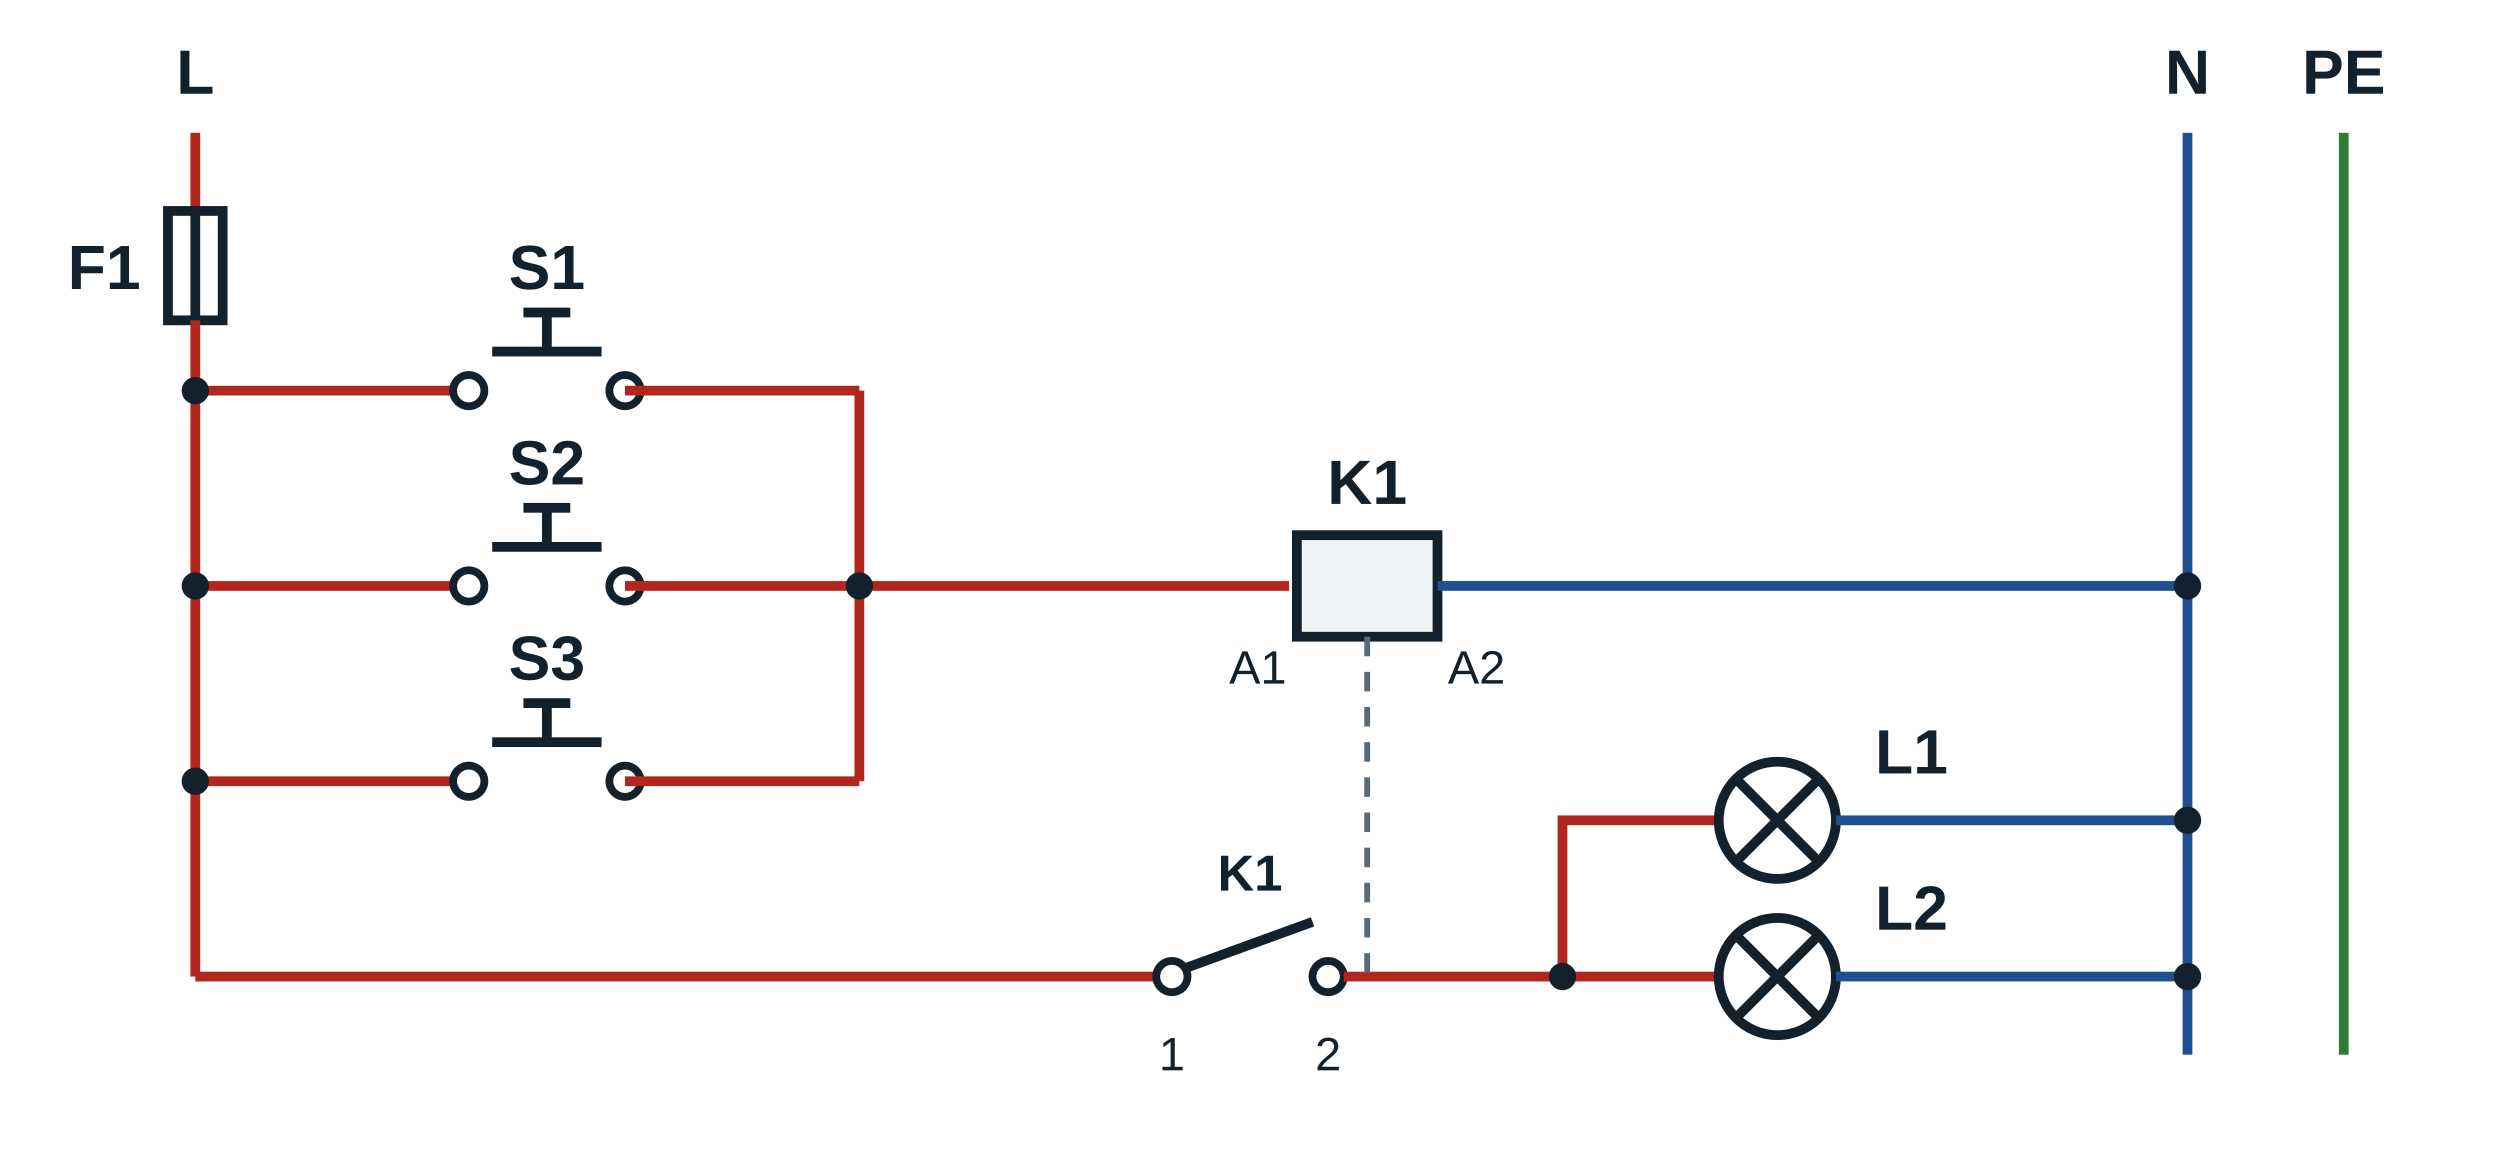
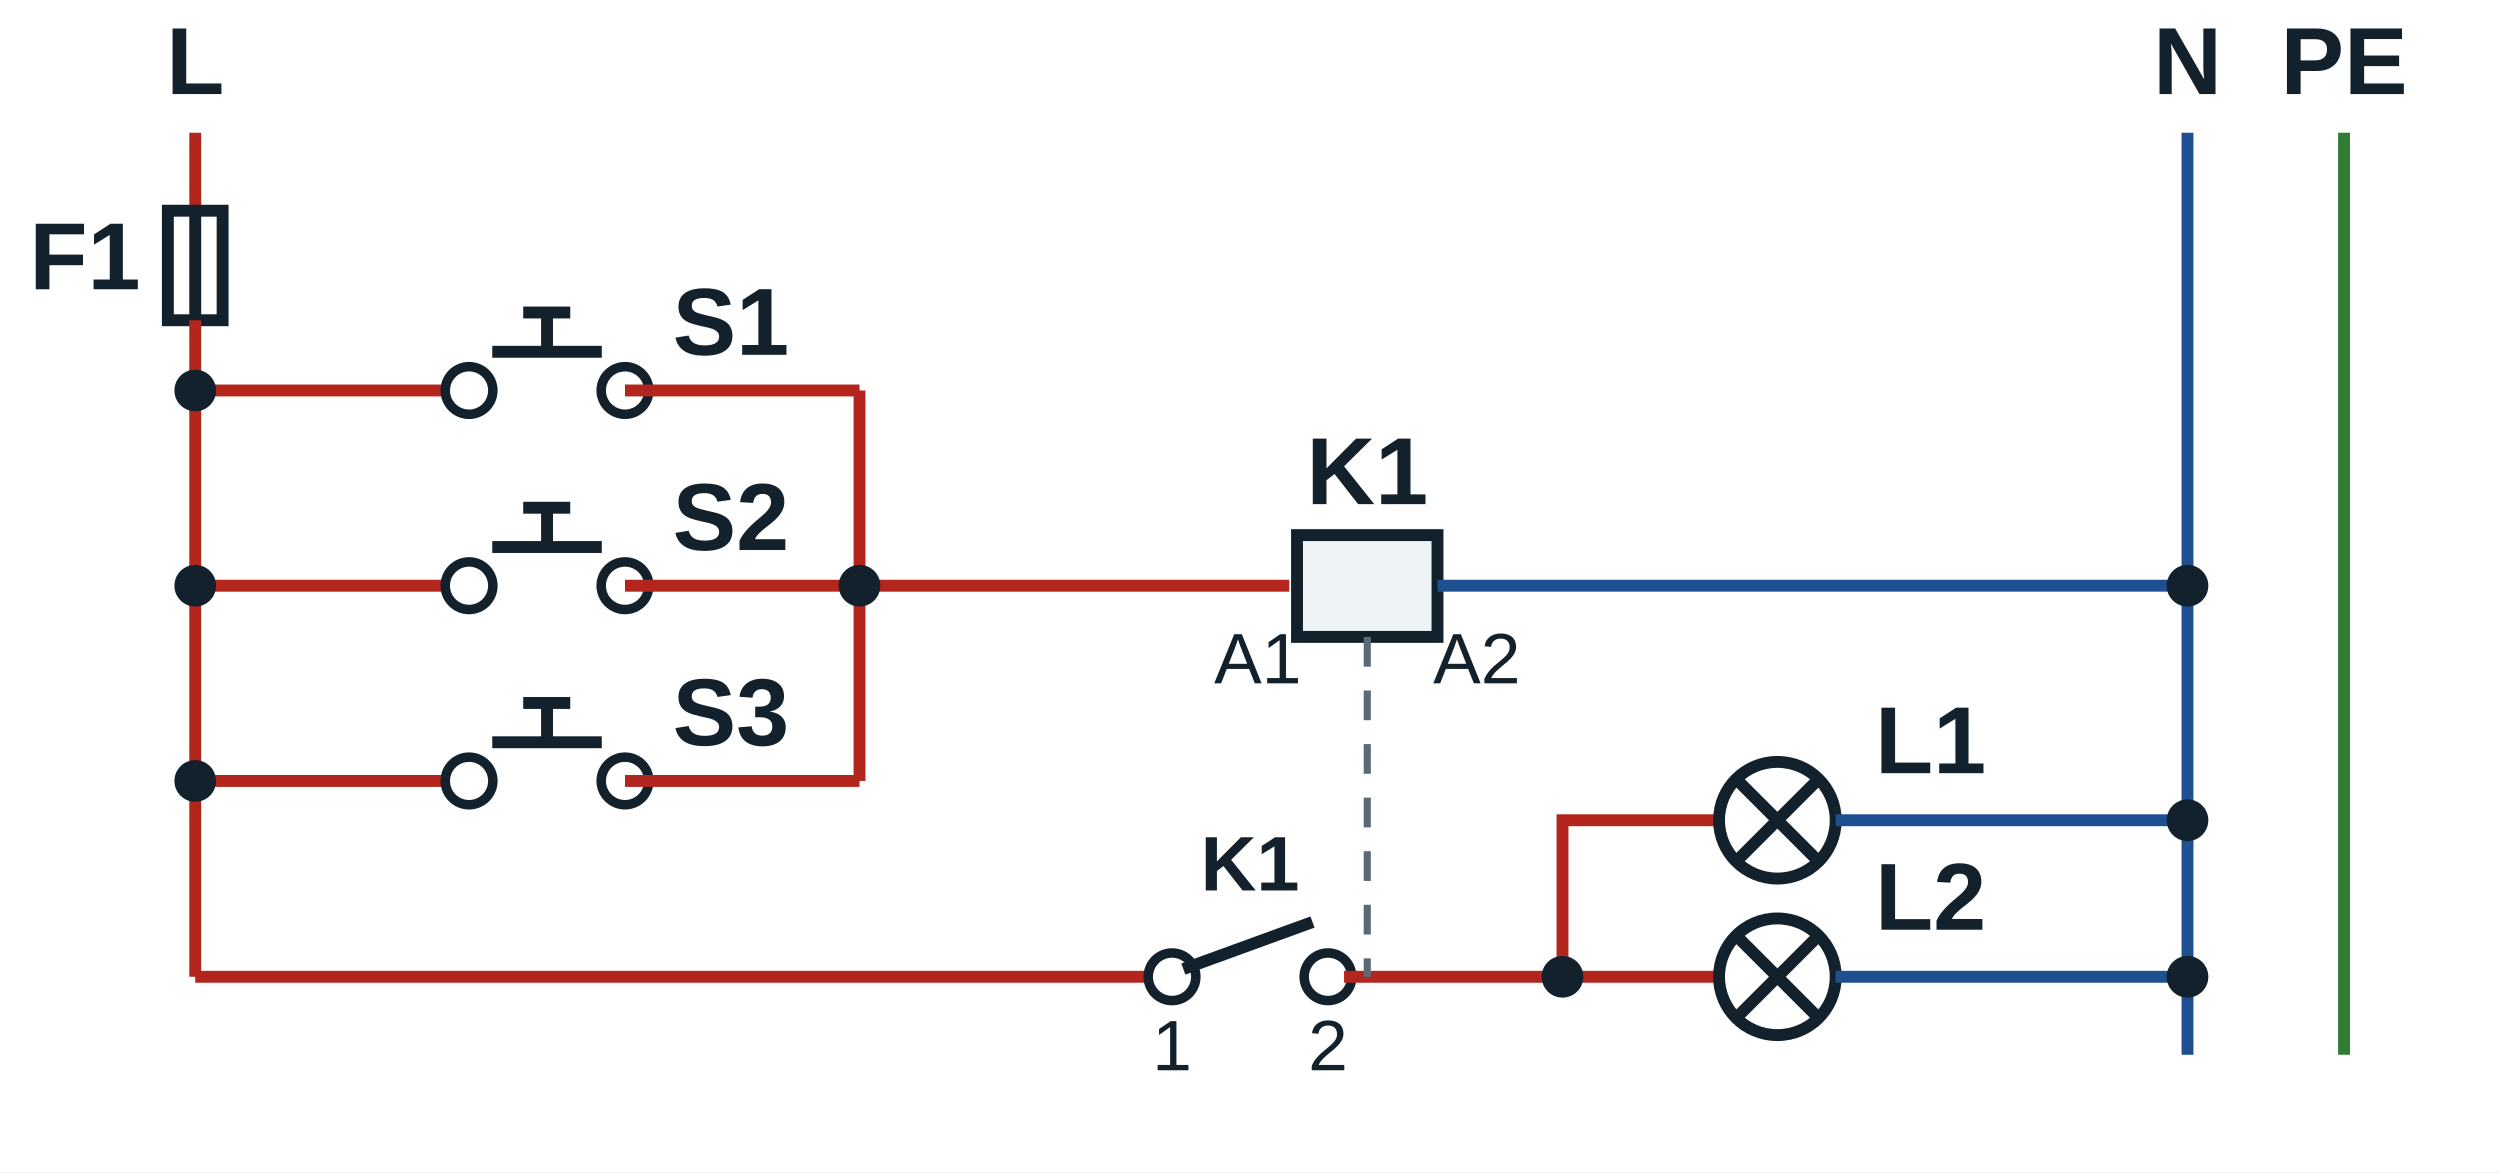
- <svg xmlns="http://www.w3.org/2000/svg" viewBox="0 0 640 300" font-family="Arial, sans-serif">
-   <rect width="640" height="300" fill="#fff" />
-   <text x="50" y="24" font-size="16" text-anchor="middle" fill="#13212c" font-weight="bold">L</text>
-   <text x="560" y="24" font-size="16" text-anchor="middle" fill="#13212c" font-weight="bold">N</text>
-   <path d="M560 34V270" fill="none" stroke="#1d4f91" stroke-width="2.5" />
-   <text x="600" y="24" font-size="16" text-anchor="middle" fill="#13212c" font-weight="bold">PE</text>
-   <path d="M600 34V270" fill="none" stroke="#2e7d32" stroke-width="2.5" />
-   <path d="M50 34V54" fill="none" stroke="#b3261e" stroke-width="2.5" />
-   <rect x="43" y="54" width="14" height="28" fill="#fff" stroke="#13212c" stroke-width="2.5" />
-   <path d="M50 54V82" fill="none" stroke="#13212c" stroke-width="2.5" />
-   <text x="36" y="74" font-size="16" text-anchor="end" fill="#13212c" font-weight="bold">F1</text>
-   <path d="M50 82V250" fill="none" stroke="#b3261e" stroke-width="2.5" />
-   <path d="M50 100H120" fill="none" stroke="#b3261e" stroke-width="2.5" />
-   <circle cx="50" cy="100" r="3.5" fill="#13212c" />
-   <circle cx="120" cy="100" r="4" fill="#fff" stroke="#13212c" stroke-width="2" />
-   <circle cx="160" cy="100" r="4" fill="#fff" stroke="#13212c" stroke-width="2" />
-   <path d="M126 90H154M140 90V80M134 80H146" fill="none" stroke="#13212c" stroke-width="2.5" />
-   <text x="140" y="74" font-size="16" text-anchor="middle" fill="#13212c" font-weight="bold">S1</text>
-   <path d="M160 100H220" fill="none" stroke="#b3261e" stroke-width="2.5" />
-   <path d="M50 150H120" fill="none" stroke="#b3261e" stroke-width="2.5" />
-   <circle cx="50" cy="150" r="3.5" fill="#13212c" />
-   <circle cx="120" cy="150" r="4" fill="#fff" stroke="#13212c" stroke-width="2" />
-   <circle cx="160" cy="150" r="4" fill="#fff" stroke="#13212c" stroke-width="2" />
-   <path d="M126 140H154M140 140V130M134 130H146" fill="none" stroke="#13212c" stroke-width="2.5" />
-   <text x="140" y="124" font-size="16" text-anchor="middle" fill="#13212c" font-weight="bold">S2</text>
-   <path d="M160 150H220" fill="none" stroke="#b3261e" stroke-width="2.5" />
-   <path d="M50 200H120" fill="none" stroke="#b3261e" stroke-width="2.5" />
-   <circle cx="50" cy="200" r="3.5" fill="#13212c" />
-   <circle cx="120" cy="200" r="4" fill="#fff" stroke="#13212c" stroke-width="2" />
-   <circle cx="160" cy="200" r="4" fill="#fff" stroke="#13212c" stroke-width="2" />
-   <path d="M126 190H154M140 190V180M134 180H146" fill="none" stroke="#13212c" stroke-width="2.5" />
-   <text x="140" y="174" font-size="16" text-anchor="middle" fill="#13212c" font-weight="bold">S3</text>
-   <path d="M160 200H220" fill="none" stroke="#b3261e" stroke-width="2.5" />
-   <path d="M220 100V200M220 150H330" fill="none" stroke="#b3261e" stroke-width="2.5" />
-   <circle cx="220" cy="150" r="3.5" fill="#13212c" />
-   <rect x="332" y="137" width="36" height="26" fill="#eef3f6" stroke="#13212c" stroke-width="2.5" />
-   <text x="350" y="129" font-size="16" text-anchor="middle" fill="#13212c" font-weight="bold">K1</text>
-   <text x="322" y="175" font-size="12" text-anchor="middle" fill="#13212c">A1</text>
-   <text x="378" y="175" font-size="12" text-anchor="middle" fill="#13212c">A2</text>
-   <path d="M368 150H560" fill="none" stroke="#1d4f91" stroke-width="2.5" />
-   <circle cx="560" cy="150" r="3.5" fill="#13212c" />
-   <path d="M50 250H300" fill="none" stroke="#b3261e" stroke-width="2.5" />
-   <circle cx="300" cy="250" r="4" fill="#fff" stroke="#13212c" stroke-width="2" />
-   <circle cx="340" cy="250" r="4" fill="#fff" stroke="#13212c" stroke-width="2" />
-   <path d="M303 248L336 236" fill="none" stroke="#13212c" stroke-width="2.5" />
-   <text x="300" y="274" font-size="12" text-anchor="middle" fill="#13212c">1</text>
-   <text x="340" y="274" font-size="12" text-anchor="middle" fill="#13212c">2</text>
-   <text x="320" y="228" font-size="13" text-anchor="middle" fill="#13212c" font-weight="bold">K1</text>
-   <path d="M344 250H440M400 250V210H440" fill="none" stroke="#b3261e" stroke-width="2.5" />
-   <circle cx="400" cy="250" r="3.5" fill="#13212c" />
-   <circle cx="455" cy="210" r="15" fill="#fff" stroke="#13212c" stroke-width="2.5" />
-   <path d="M444.5 199.5L465.5 220.5M465.5 199.5L444.5 220.5" fill="none" stroke="#13212c" stroke-width="2.5" />
-   <text x="480" y="198" font-size="16" text-anchor="start" fill="#13212c" font-weight="bold">L1</text>
-   <path d="M470 210H560" fill="none" stroke="#1d4f91" stroke-width="2.5" />
-   <circle cx="560" cy="210" r="3.5" fill="#13212c" />
-   <circle cx="455" cy="250" r="15" fill="#fff" stroke="#13212c" stroke-width="2.5" />
-   <path d="M444.5 239.5L465.5 260.5M465.5 239.5L444.5 260.5" fill="none" stroke="#13212c" stroke-width="2.5" />
-   <text x="480" y="238" font-size="16" text-anchor="start" fill="#13212c" font-weight="bold">L2</text>
-   <path d="M470 250H560" fill="none" stroke="#1d4f91" stroke-width="2.5" />
-   <circle cx="560" cy="250" r="3.5" fill="#13212c" />
-   <path d="M350 163V250" fill="none" stroke="#5b6b76" stroke-width="1.5" stroke-dasharray="5 4" />
+ <svg xmlns="http://www.w3.org/2000/svg" viewBox="0 0 420 196.9" font-family="Arial, sans-serif">
+   <rect width="420" height="196.9" fill="#fff" />
+   <text x="32.8" y="15.8" font-size="16" text-anchor="middle" fill="#13212c" font-weight="bold">L</text>
+   <text x="367.5" y="15.8" font-size="16" text-anchor="middle" fill="#13212c" font-weight="bold">N</text>
+   <path d="M367.5 22.3V177.2" fill="none" stroke="#1d4f91" stroke-width="2" />
+   <text x="393.8" y="15.8" font-size="16" text-anchor="middle" fill="#13212c" font-weight="bold">PE</text>
+   <path d="M393.8 22.3V177.2" fill="none" stroke="#2e7d32" stroke-width="2" />
+   <path d="M32.8 22.3V35.4" fill="none" stroke="#b3261e" stroke-width="2" />
+   <rect x="28.2" y="35.4" width="9.2" height="18.4" fill="#fff" stroke="#13212c" stroke-width="2" />
+   <path d="M32.8 35.4V53.8" fill="none" stroke="#13212c" stroke-width="2" />
+   <text x="23.6" y="48.6" font-size="16" text-anchor="end" fill="#13212c" font-weight="bold">F1</text>
+   <path d="M32.8 53.8V164.1" fill="none" stroke="#b3261e" stroke-width="2" />
+   <path d="M32.8 65.6H78.8" fill="none" stroke="#b3261e" stroke-width="2" />
+   <circle cx="32.8" cy="65.6" r="3.5" fill="#13212c" />
+   <circle cx="78.8" cy="65.6" r="4" fill="#fff" stroke="#13212c" stroke-width="1.6" />
+   <circle cx="105" cy="65.6" r="4" fill="#fff" stroke="#13212c" stroke-width="1.6" />
+   <path d="M82.7 59.1H101.1M91.9 59.1V52.5M87.9 52.5H95.8" fill="none" stroke="#13212c" stroke-width="2" />
+   <text x="113" y="59.6" font-size="16" text-anchor="start" fill="#13212c" font-weight="bold">S1</text>
+   <path d="M105 65.6H144.4" fill="none" stroke="#b3261e" stroke-width="2" />
+   <path d="M32.8 98.4H78.8" fill="none" stroke="#b3261e" stroke-width="2" />
+   <circle cx="32.8" cy="98.4" r="3.5" fill="#13212c" />
+   <circle cx="78.8" cy="98.4" r="4" fill="#fff" stroke="#13212c" stroke-width="1.6" />
+   <circle cx="105" cy="98.4" r="4" fill="#fff" stroke="#13212c" stroke-width="1.6" />
+   <path d="M82.7 91.9H101.1M91.9 91.9V85.3M87.9 85.3H95.8" fill="none" stroke="#13212c" stroke-width="2" />
+   <text x="113" y="92.4" font-size="16" text-anchor="start" fill="#13212c" font-weight="bold">S2</text>
+   <path d="M105 98.4H144.4" fill="none" stroke="#b3261e" stroke-width="2" />
+   <path d="M32.8 131.2H78.8" fill="none" stroke="#b3261e" stroke-width="2" />
+   <circle cx="32.8" cy="131.2" r="3.5" fill="#13212c" />
+   <circle cx="78.8" cy="131.2" r="4" fill="#fff" stroke="#13212c" stroke-width="1.6" />
+   <circle cx="105" cy="131.2" r="4" fill="#fff" stroke="#13212c" stroke-width="1.6" />
+   <path d="M82.7 124.7H101.1M91.9 124.7V118.1M87.9 118.1H95.8" fill="none" stroke="#13212c" stroke-width="2" />
+   <text x="113" y="125.2" font-size="16" text-anchor="start" fill="#13212c" font-weight="bold">S3</text>
+   <path d="M105 131.2H144.4" fill="none" stroke="#b3261e" stroke-width="2" />
+   <path d="M144.4 65.6V131.2M144.4 98.4H216.6" fill="none" stroke="#b3261e" stroke-width="2" />
+   <circle cx="144.4" cy="98.4" r="3.5" fill="#13212c" />
+   <rect x="217.9" y="89.9" width="23.6" height="17.1" fill="#eef3f6" stroke="#13212c" stroke-width="2" />
+   <text x="229.7" y="84.7" font-size="16" text-anchor="middle" fill="#13212c" font-weight="bold">K1</text>
+   <text x="211.3" y="114.8" font-size="12" text-anchor="middle" fill="#13212c">A1</text>
+   <text x="248.1" y="114.8" font-size="12" text-anchor="middle" fill="#13212c">A2</text>
+   <path d="M241.5 98.4H367.5" fill="none" stroke="#1d4f91" stroke-width="2" />
+   <circle cx="367.5" cy="98.4" r="3.5" fill="#13212c" />
+   <path d="M32.8 164.1H196.9" fill="none" stroke="#b3261e" stroke-width="2" />
+   <circle cx="196.9" cy="164.1" r="4" fill="#fff" stroke="#13212c" stroke-width="1.6" />
+   <circle cx="223.1" cy="164.1" r="4" fill="#fff" stroke="#13212c" stroke-width="1.6" />
+   <path d="M198.8 162.8L220.5 154.9" fill="none" stroke="#13212c" stroke-width="2" />
+   <text x="196.9" y="179.8" font-size="12" text-anchor="middle" fill="#13212c">1</text>
+   <text x="223.1" y="179.8" font-size="12" text-anchor="middle" fill="#13212c">2</text>
+   <text x="210" y="149.6" font-size="13" text-anchor="middle" fill="#13212c" font-weight="bold">K1</text>
+   <path d="M225.8 164.1H288.8M262.5 164.1V137.8H288.8" fill="none" stroke="#b3261e" stroke-width="2" />
+   <circle cx="262.5" cy="164.1" r="3.5" fill="#13212c" />
+   <circle cx="298.6" cy="137.8" r="9.8" fill="#fff" stroke="#13212c" stroke-width="2" />
+   <path d="M291.7 130.9L305.5 144.7M305.5 130.9L291.7 144.7" fill="none" stroke="#13212c" stroke-width="2" />
+   <text x="315" y="129.9" font-size="16" text-anchor="start" fill="#13212c" font-weight="bold">L1</text>
+   <path d="M308.4 137.8H367.5" fill="none" stroke="#1d4f91" stroke-width="2" />
+   <circle cx="367.5" cy="137.8" r="3.5" fill="#13212c" />
+   <circle cx="298.6" cy="164.1" r="9.8" fill="#fff" stroke="#13212c" stroke-width="2" />
+   <path d="M291.7 157.2L305.5 171M305.5 157.2L291.7 171" fill="none" stroke="#13212c" stroke-width="2" />
+   <text x="315" y="156.2" font-size="16" text-anchor="start" fill="#13212c" font-weight="bold">L2</text>
+   <path d="M308.4 164.1H367.5" fill="none" stroke="#1d4f91" stroke-width="2" />
+   <circle cx="367.5" cy="164.1" r="3.5" fill="#13212c" />
+   <path d="M229.7 107V164.1" fill="none" stroke="#5b6b76" stroke-width="1.2" stroke-dasharray="5 4" />
</svg>
